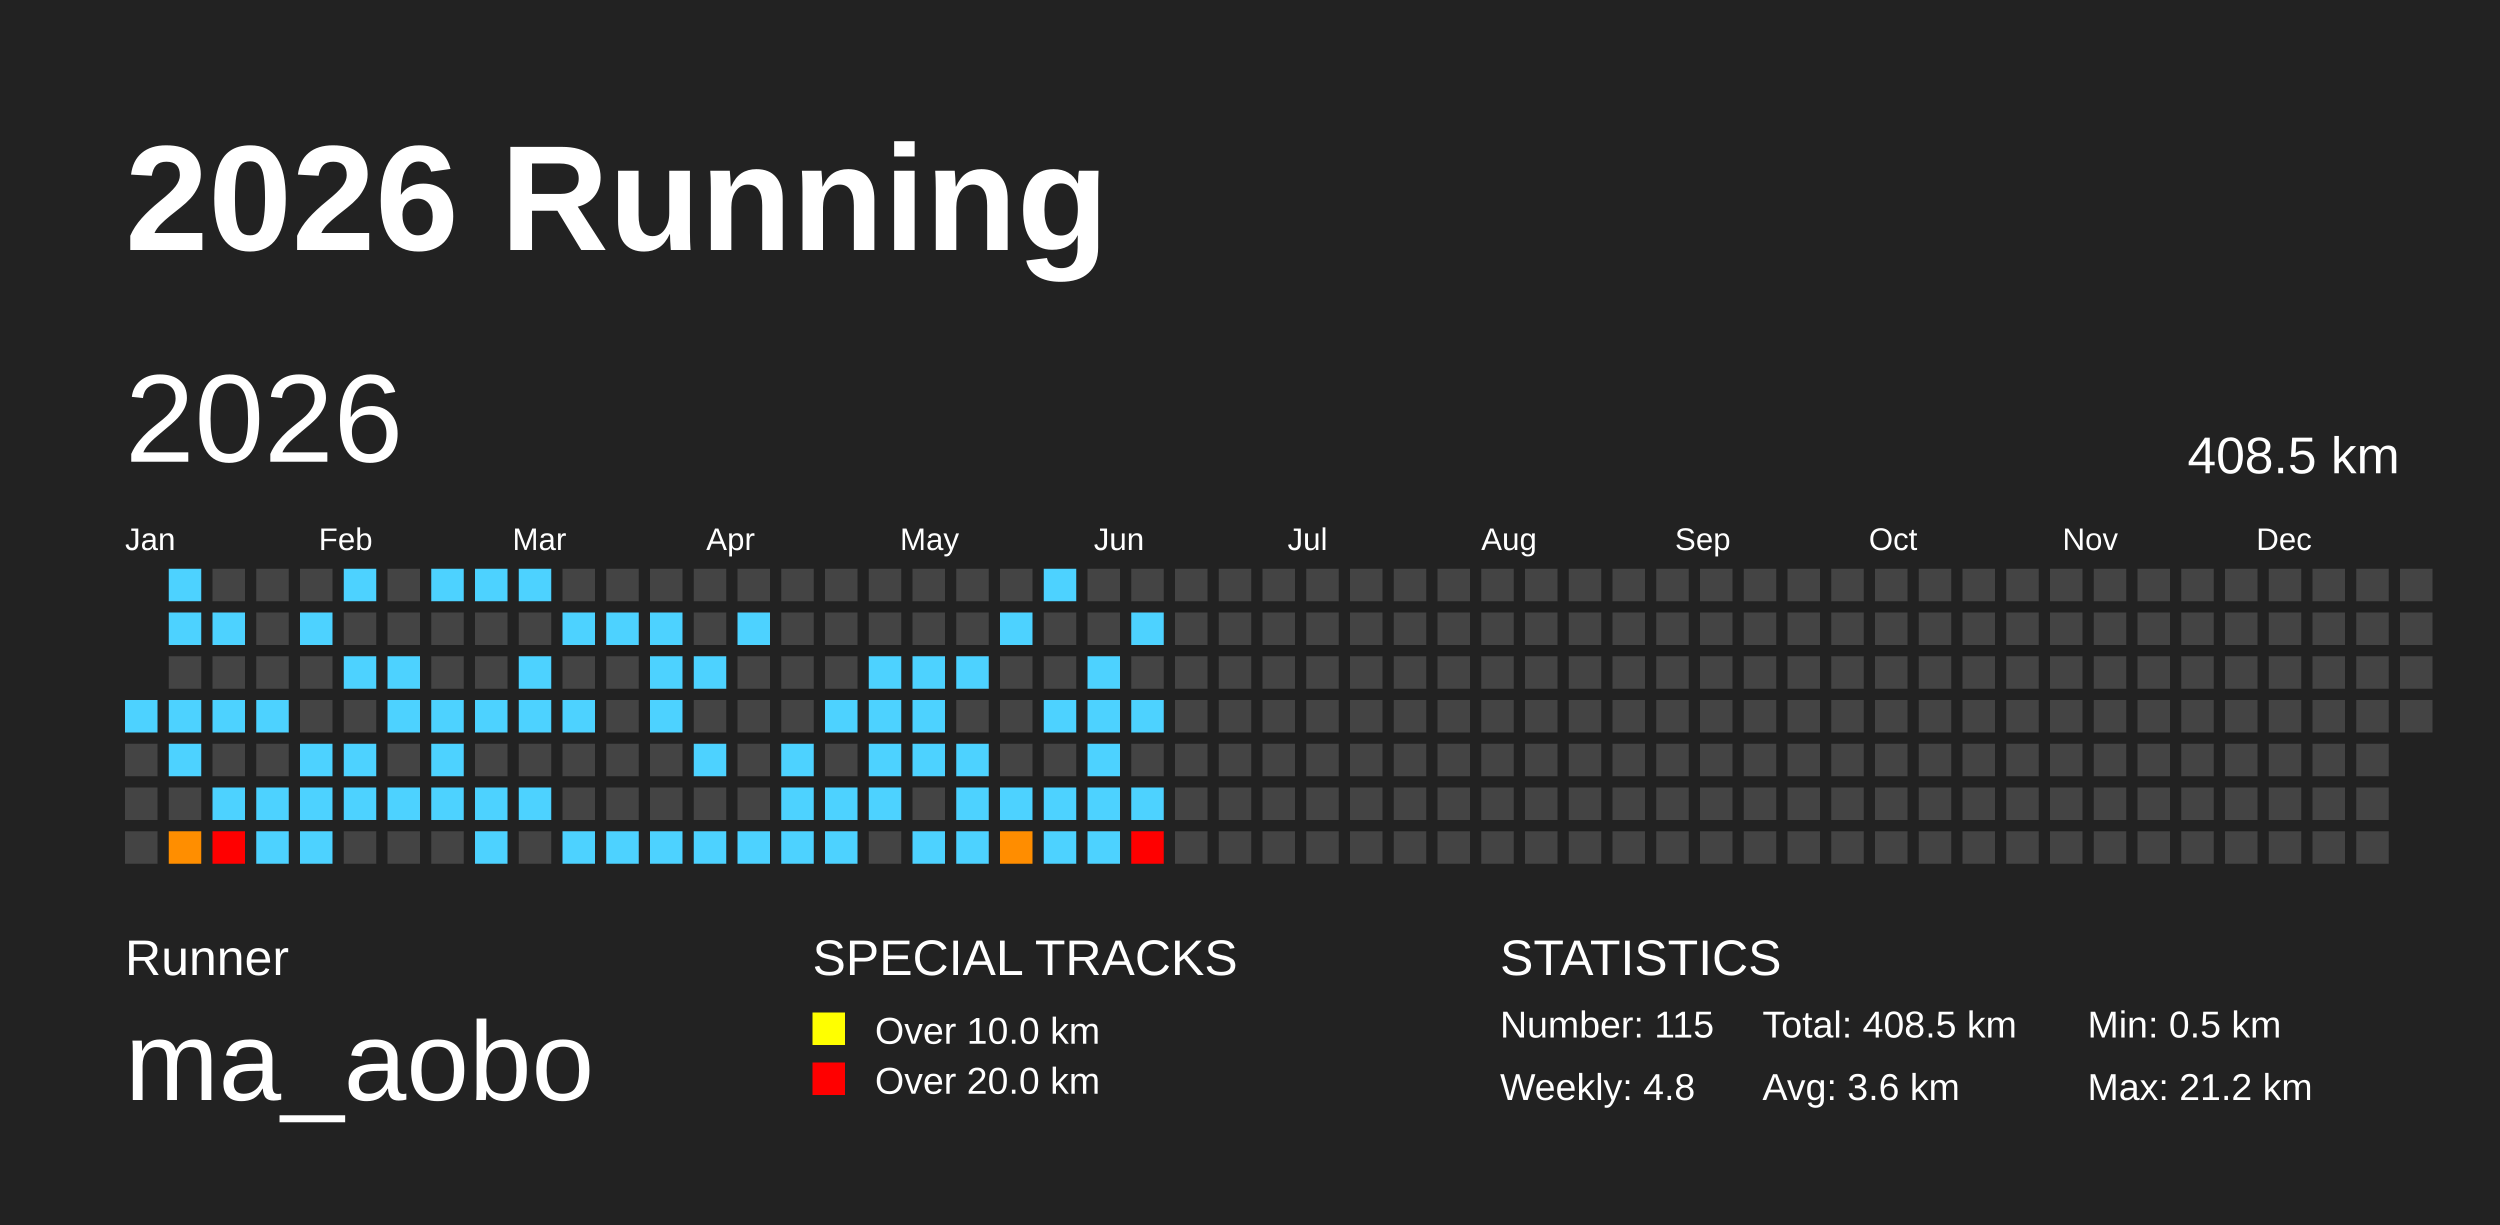
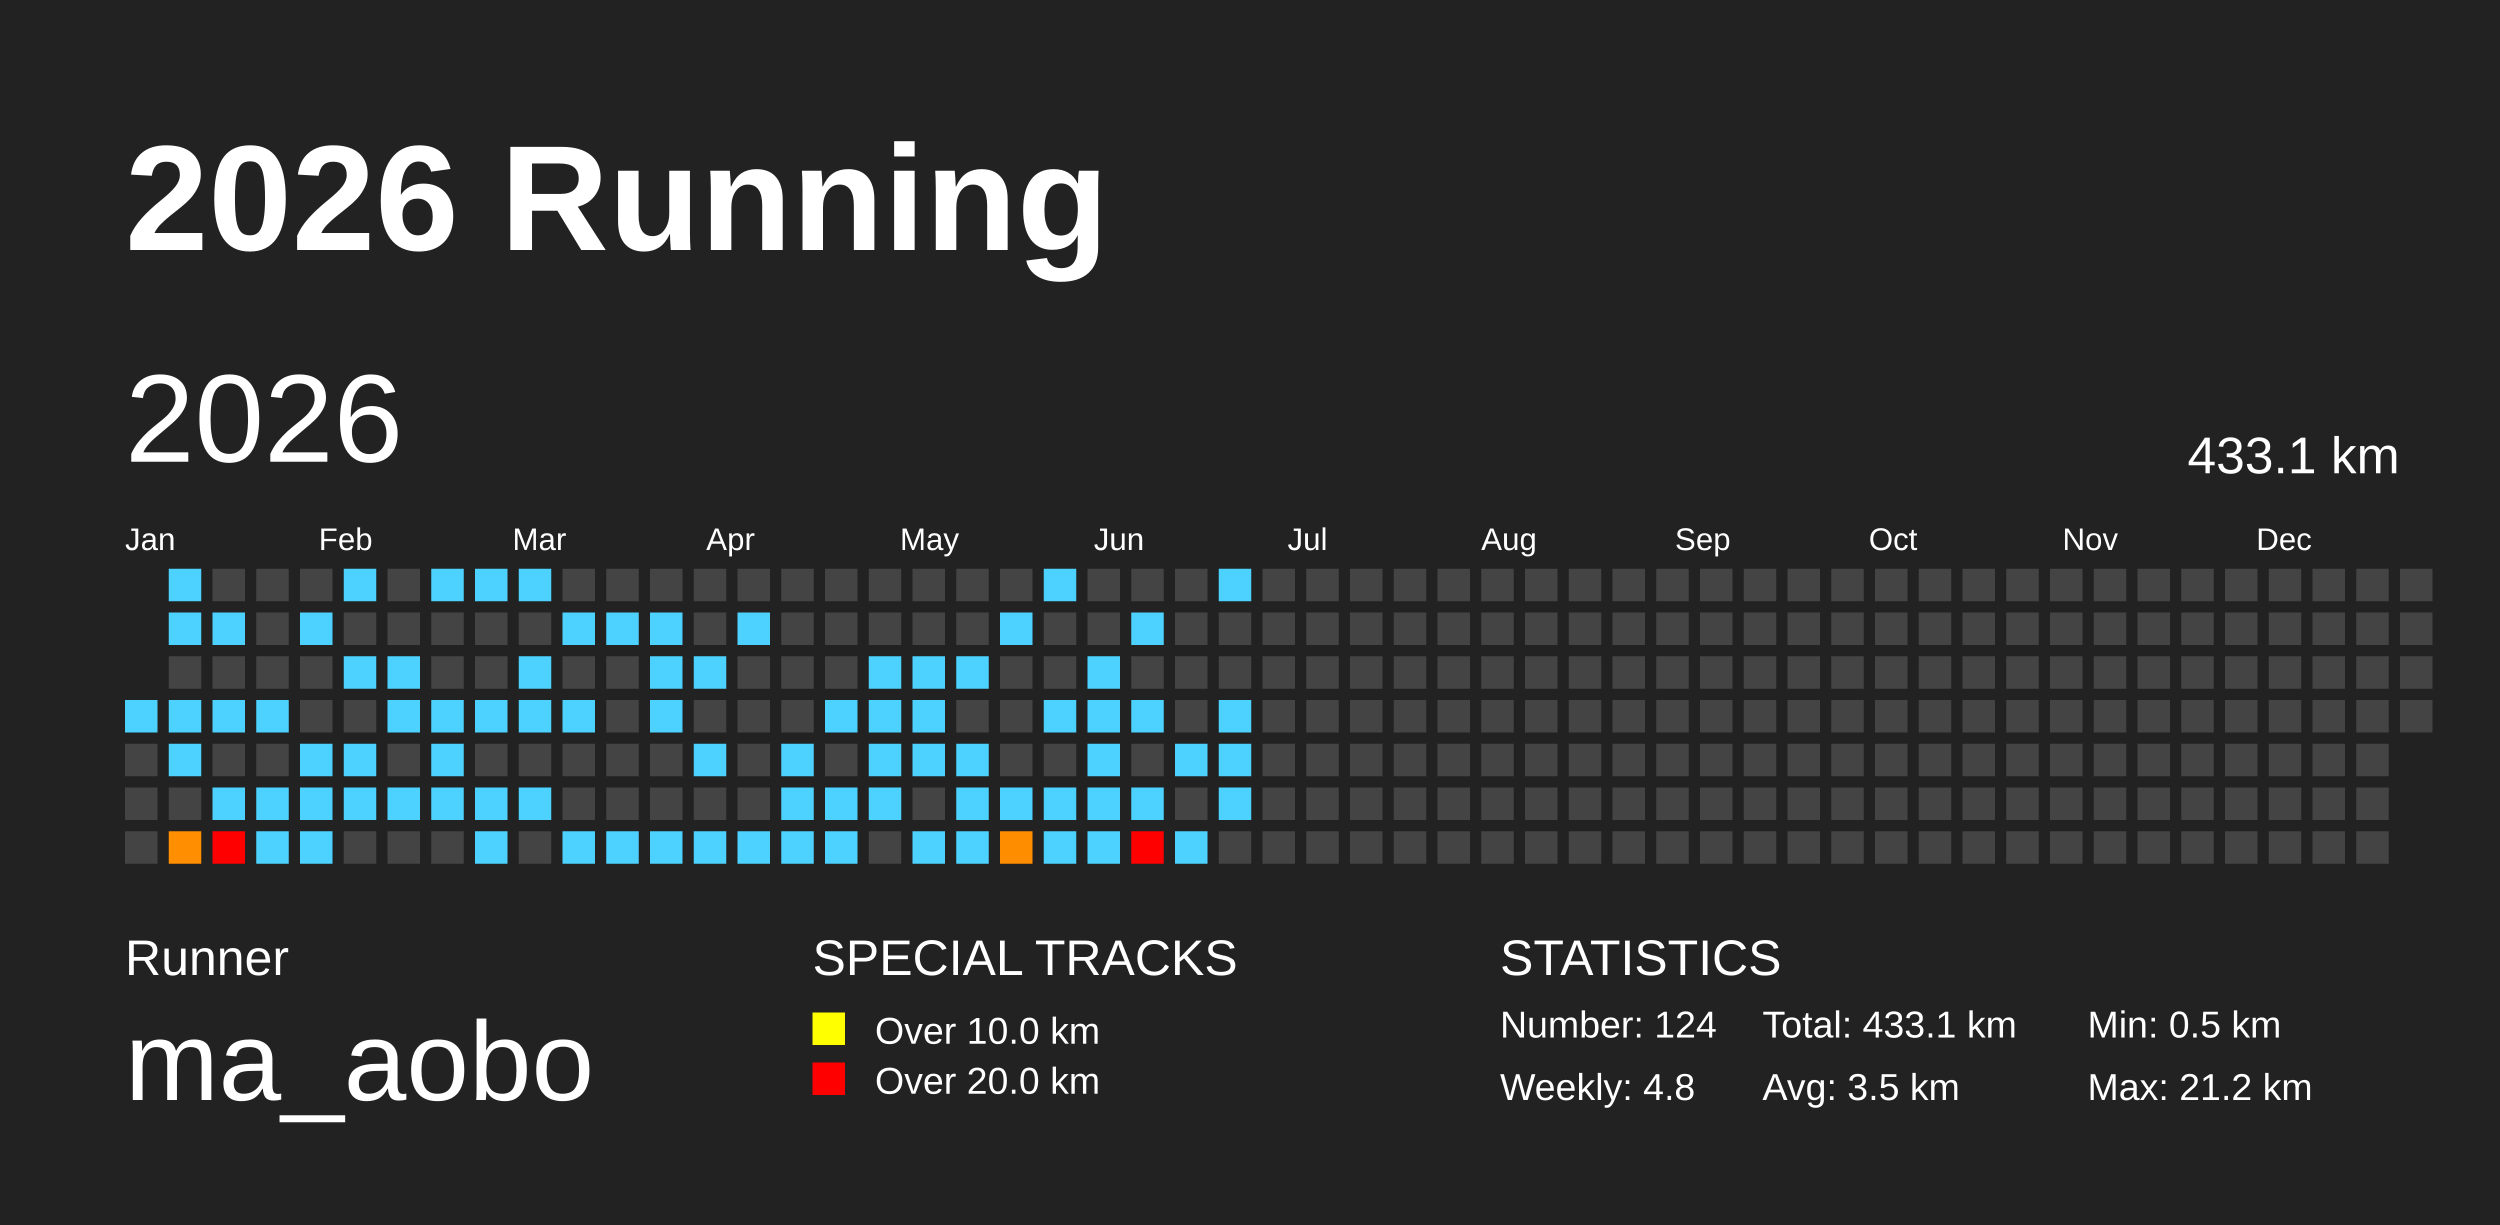
<svg xmlns="http://www.w3.org/2000/svg" baseProfile="full" height="98mm" version="1.1" viewBox="0,0,200,98" width="200mm">
  <defs />
  <rect fill="#222222" height="98" width="200" x="0" y="0" />
  <text fill="#FFFFFF" style="font-size:12px; font-family:Arial; font-weight:bold;" x="10" y="20">2026 Running</text>
  <text fill="#FFFFFF" style="font-size:4px; font-family:Arial" x="10" y="78">Runner</text>
  <text fill="#FFFFFF" style="font-size:9px; font-family:Arial" x="10" y="88">ma_aobo</text>
  <text fill="#FFFFFF" style="font-size:4px; font-family:Arial" x="65" y="78">SPECIAL TRACKS</text>
  <rect fill="yellow" height="2.6" width="2.6" x="65" y="81" />
  <text fill="#FFFFFF" style="font-size:3px; font-family:Arial" x="70" y="83.5">Over 10.0 km</text>
  <rect fill="red" height="2.6" width="2.6" x="65" y="85" />
  <text fill="#FFFFFF" style="font-size:3px; font-family:Arial" x="70" y="87.5">Over 20.0 km</text>
  <text fill="#FFFFFF" style="font-size:4px; font-family:Arial" x="120" y="78">STATISTICS</text>
-   <text fill="#FFFFFF" style="font-size:3px; font-family:Arial" x="120" y="83">Number: 115</text>
+   <text fill="#FFFFFF" style="font-size:3px; font-family:Arial" x="120" y="83">Number: 124</text>
  <text fill="#FFFFFF" style="font-size:3px; font-family:Arial" x="120" y="88">Weekly: 4.8</text>
-   <text fill="#FFFFFF" style="font-size:3px; font-family:Arial" x="141" y="83">Total: 408.5 km</text>
-   <text fill="#FFFFFF" style="font-size:3px; font-family:Arial" x="141" y="88">Avg: 3.6 km</text>
+   <text fill="#FFFFFF" style="font-size:3px; font-family:Arial" x="141" y="83">Total: 433.1 km</text>
+   <text fill="#FFFFFF" style="font-size:3px; font-family:Arial" x="141" y="88">Avg: 3.5 km</text>
  <text fill="#FFFFFF" style="font-size:3px; font-family:Arial" x="167" y="83">Min: 0.5 km</text>
  <text fill="#FFFFFF" style="font-size:3px; font-family:Arial" x="167" y="88">Max: 21.2 km</text>
  <text dominant-baseline="hanging" fill="#FFFFFF" style="font-size:10.0px; font-family:Arial;" x="10" y="30">2026</text>
-   <text dominant-baseline="hanging" fill="#FFFFFF" style="font-size:4.125px; font-family:Arial;" x="175" y="35">408.5 km</text>
+   <text dominant-baseline="hanging" fill="#FFFFFF" style="font-size:4.125px; font-family:Arial;" x="175" y="35">433.1 km</text>
  <text fill="#FFFFFF" style="font-size:2.5px; font-family:Arial" x="10.0" y="44">Jan</text>
  <text fill="#FFFFFF" style="font-size:2.5px; font-family:Arial" x="25.5" y="44">Feb</text>
  <text fill="#FFFFFF" style="font-size:2.5px; font-family:Arial" x="41.0" y="44">Mar</text>
  <text fill="#FFFFFF" style="font-size:2.5px; font-family:Arial" x="56.5" y="44">Apr</text>
  <text fill="#FFFFFF" style="font-size:2.5px; font-family:Arial" x="72.0" y="44">May</text>
  <text fill="#FFFFFF" style="font-size:2.5px; font-family:Arial" x="87.5" y="44">Jun</text>
  <text fill="#FFFFFF" style="font-size:2.5px; font-family:Arial" x="103.0" y="44">Jul</text>
  <text fill="#FFFFFF" style="font-size:2.5px; font-family:Arial" x="118.5" y="44">Aug</text>
  <text fill="#FFFFFF" style="font-size:2.5px; font-family:Arial" x="134.0" y="44">Sep</text>
  <text fill="#FFFFFF" style="font-size:2.5px; font-family:Arial" x="149.5" y="44">Oct</text>
  <text fill="#FFFFFF" style="font-size:2.5px; font-family:Arial" x="165.0" y="44">Nov</text>
  <text fill="#FFFFFF" style="font-size:2.5px; font-family:Arial" x="180.5" y="44">Dec</text>
  <rect fill="#4dd2ff" height="2.6" width="2.6" x="10.0" y="56.0" />
  <rect fill="#444444" height="2.6" width="2.6" x="10.0" y="59.5" />
  <rect fill="#444444" height="2.6" width="2.6" x="10.0" y="63.0" />
  <rect fill="#444444" height="2.6" width="2.6" x="10.0" y="66.5" />
  <rect fill="#4dd2ff" height="2.6" width="2.6" x="13.5" y="45.5" />
  <rect fill="#4dd2ff" height="2.6" width="2.6" x="13.5" y="49.0" />
  <rect fill="#444444" height="2.6" width="2.6" x="13.5" y="52.5" />
  <rect fill="#4dd2ff" height="2.6" width="2.6" x="13.5" y="56.0" />
  <rect fill="#4dd2ff" height="2.6" width="2.6" x="13.5" y="59.5" />
  <rect fill="#444444" height="2.6" width="2.6" x="13.5" y="63.0" />
  <rect fill="#ff8e00" height="2.6" width="2.6" x="13.5" y="66.5" />
  <rect fill="#444444" height="2.6" width="2.6" x="17.0" y="45.5" />
  <rect fill="#4dd2ff" height="2.6" width="2.6" x="17.0" y="49.0" />
  <rect fill="#444444" height="2.6" width="2.6" x="17.0" y="52.5" />
  <rect fill="#4dd2ff" height="2.6" width="2.6" x="17.0" y="56.0" />
  <rect fill="#444444" height="2.6" width="2.6" x="17.0" y="59.5" />
  <rect fill="#4dd2ff" height="2.6" width="2.6" x="17.0" y="63.0" />
  <rect fill="red" height="2.6" width="2.6" x="17.0" y="66.5" />
  <rect fill="#444444" height="2.6" width="2.6" x="20.5" y="45.5" />
  <rect fill="#444444" height="2.6" width="2.6" x="20.5" y="49.0" />
  <rect fill="#444444" height="2.6" width="2.6" x="20.5" y="52.5" />
  <rect fill="#4dd2ff" height="2.6" width="2.6" x="20.5" y="56.0" />
  <rect fill="#444444" height="2.6" width="2.6" x="20.5" y="59.5" />
  <rect fill="#4dd2ff" height="2.6" width="2.6" x="20.5" y="63.0" />
  <rect fill="#4dd2ff" height="2.6" width="2.6" x="20.5" y="66.5" />
  <rect fill="#444444" height="2.6" width="2.6" x="24.0" y="45.5" />
  <rect fill="#4dd2ff" height="2.6" width="2.6" x="24.0" y="49.0" />
  <rect fill="#444444" height="2.6" width="2.6" x="24.0" y="52.5" />
  <rect fill="#444444" height="2.6" width="2.6" x="24.0" y="56.0" />
  <rect fill="#4dd2ff" height="2.6" width="2.6" x="24.0" y="59.5" />
  <rect fill="#4dd2ff" height="2.6" width="2.6" x="24.0" y="63.0" />
  <rect fill="#4dd2ff" height="2.6" width="2.6" x="24.0" y="66.5" />
  <rect fill="#4dd2ff" height="2.6" width="2.6" x="27.5" y="45.5" />
  <rect fill="#444444" height="2.6" width="2.6" x="27.5" y="49.0" />
  <rect fill="#4dd2ff" height="2.6" width="2.6" x="27.5" y="52.5" />
  <rect fill="#444444" height="2.6" width="2.6" x="27.5" y="56.0" />
  <rect fill="#4dd2ff" height="2.6" width="2.6" x="27.5" y="59.5" />
  <rect fill="#4dd2ff" height="2.6" width="2.6" x="27.5" y="63.0" />
  <rect fill="#444444" height="2.6" width="2.6" x="27.5" y="66.5" />
  <rect fill="#444444" height="2.6" width="2.6" x="31.0" y="45.5" />
  <rect fill="#444444" height="2.6" width="2.6" x="31.0" y="49.0" />
  <rect fill="#4dd2ff" height="2.6" width="2.6" x="31.0" y="52.5" />
  <rect fill="#4dd2ff" height="2.6" width="2.6" x="31.0" y="56.0" />
  <rect fill="#444444" height="2.6" width="2.6" x="31.0" y="59.5" />
  <rect fill="#4dd2ff" height="2.6" width="2.6" x="31.0" y="63.0" />
  <rect fill="#444444" height="2.6" width="2.6" x="31.0" y="66.5" />
  <rect fill="#4dd2ff" height="2.6" width="2.6" x="34.5" y="45.5" />
  <rect fill="#444444" height="2.6" width="2.6" x="34.5" y="49.0" />
  <rect fill="#444444" height="2.6" width="2.6" x="34.5" y="52.5" />
  <rect fill="#4dd2ff" height="2.6" width="2.6" x="34.5" y="56.0" />
  <rect fill="#4dd2ff" height="2.6" width="2.6" x="34.5" y="59.5" />
  <rect fill="#4dd2ff" height="2.6" width="2.6" x="34.5" y="63.0" />
  <rect fill="#444444" height="2.6" width="2.6" x="34.5" y="66.5" />
  <rect fill="#4dd2ff" height="2.6" width="2.6" x="38.0" y="45.5" />
  <rect fill="#444444" height="2.6" width="2.6" x="38.0" y="49.0" />
  <rect fill="#444444" height="2.6" width="2.6" x="38.0" y="52.5" />
  <rect fill="#4dd2ff" height="2.6" width="2.6" x="38.0" y="56.0" />
  <rect fill="#444444" height="2.6" width="2.6" x="38.0" y="59.5" />
  <rect fill="#4dd2ff" height="2.6" width="2.6" x="38.0" y="63.0" />
  <rect fill="#4dd2ff" height="2.6" width="2.6" x="38.0" y="66.5" />
  <rect fill="#4dd2ff" height="2.6" width="2.6" x="41.5" y="45.5" />
  <rect fill="#444444" height="2.6" width="2.6" x="41.5" y="49.0" />
  <rect fill="#4dd2ff" height="2.6" width="2.6" x="41.5" y="52.5" />
  <rect fill="#4dd2ff" height="2.6" width="2.6" x="41.5" y="56.0" />
  <rect fill="#444444" height="2.6" width="2.6" x="41.5" y="59.5" />
  <rect fill="#4dd2ff" height="2.6" width="2.6" x="41.5" y="63.0" />
  <rect fill="#444444" height="2.6" width="2.6" x="41.5" y="66.5" />
  <rect fill="#444444" height="2.6" width="2.6" x="45.0" y="45.5" />
  <rect fill="#4dd2ff" height="2.6" width="2.6" x="45.0" y="49.0" />
  <rect fill="#444444" height="2.6" width="2.6" x="45.0" y="52.5" />
  <rect fill="#4dd2ff" height="2.6" width="2.6" x="45.0" y="56.0" />
  <rect fill="#444444" height="2.6" width="2.6" x="45.0" y="59.5" />
  <rect fill="#444444" height="2.6" width="2.6" x="45.0" y="63.0" />
  <rect fill="#4dd2ff" height="2.6" width="2.6" x="45.0" y="66.5" />
  <rect fill="#444444" height="2.6" width="2.6" x="48.5" y="45.5" />
  <rect fill="#4dd2ff" height="2.6" width="2.6" x="48.5" y="49.0" />
  <rect fill="#444444" height="2.6" width="2.6" x="48.5" y="52.5" />
  <rect fill="#444444" height="2.6" width="2.6" x="48.5" y="56.0" />
  <rect fill="#444444" height="2.6" width="2.6" x="48.5" y="59.5" />
  <rect fill="#444444" height="2.6" width="2.6" x="48.5" y="63.0" />
  <rect fill="#4dd2ff" height="2.6" width="2.6" x="48.5" y="66.5" />
  <rect fill="#444444" height="2.6" width="2.6" x="52.0" y="45.5" />
  <rect fill="#4dd2ff" height="2.6" width="2.6" x="52.0" y="49.0" />
  <rect fill="#4dd2ff" height="2.6" width="2.6" x="52.0" y="52.5" />
  <rect fill="#4dd2ff" height="2.6" width="2.6" x="52.0" y="56.0" />
  <rect fill="#444444" height="2.6" width="2.6" x="52.0" y="59.5" />
  <rect fill="#444444" height="2.6" width="2.6" x="52.0" y="63.0" />
  <rect fill="#4dd2ff" height="2.6" width="2.6" x="52.0" y="66.5" />
  <rect fill="#444444" height="2.6" width="2.6" x="55.5" y="45.5" />
  <rect fill="#444444" height="2.6" width="2.6" x="55.5" y="49.0" />
  <rect fill="#4dd2ff" height="2.6" width="2.6" x="55.5" y="52.5" />
  <rect fill="#444444" height="2.6" width="2.6" x="55.5" y="56.0" />
  <rect fill="#4dd2ff" height="2.6" width="2.6" x="55.5" y="59.5" />
  <rect fill="#444444" height="2.6" width="2.6" x="55.5" y="63.0" />
  <rect fill="#4dd2ff" height="2.6" width="2.6" x="55.5" y="66.5" />
  <rect fill="#444444" height="2.6" width="2.6" x="59.0" y="45.5" />
  <rect fill="#4dd2ff" height="2.6" width="2.6" x="59.0" y="49.0" />
  <rect fill="#444444" height="2.6" width="2.6" x="59.0" y="52.5" />
  <rect fill="#444444" height="2.6" width="2.6" x="59.0" y="56.0" />
  <rect fill="#444444" height="2.6" width="2.6" x="59.0" y="59.5" />
  <rect fill="#444444" height="2.6" width="2.6" x="59.0" y="63.0" />
  <rect fill="#4dd2ff" height="2.6" width="2.6" x="59.0" y="66.5" />
  <rect fill="#444444" height="2.6" width="2.6" x="62.5" y="45.5" />
  <rect fill="#444444" height="2.6" width="2.6" x="62.5" y="49.0" />
  <rect fill="#444444" height="2.6" width="2.6" x="62.5" y="52.5" />
  <rect fill="#444444" height="2.6" width="2.6" x="62.5" y="56.0" />
  <rect fill="#4dd2ff" height="2.6" width="2.6" x="62.5" y="59.5" />
  <rect fill="#4dd2ff" height="2.6" width="2.6" x="62.5" y="63.0" />
  <rect fill="#4dd2ff" height="2.6" width="2.6" x="62.5" y="66.5" />
  <rect fill="#444444" height="2.6" width="2.6" x="66.0" y="45.5" />
  <rect fill="#444444" height="2.6" width="2.6" x="66.0" y="49.0" />
  <rect fill="#444444" height="2.6" width="2.6" x="66.0" y="52.5" />
  <rect fill="#4dd2ff" height="2.6" width="2.6" x="66.0" y="56.0" />
  <rect fill="#444444" height="2.6" width="2.6" x="66.0" y="59.5" />
  <rect fill="#4dd2ff" height="2.6" width="2.6" x="66.0" y="63.0" />
  <rect fill="#4dd2ff" height="2.6" width="2.6" x="66.0" y="66.5" />
  <rect fill="#444444" height="2.6" width="2.6" x="69.5" y="45.5" />
  <rect fill="#444444" height="2.6" width="2.6" x="69.5" y="49.0" />
  <rect fill="#4dd2ff" height="2.6" width="2.6" x="69.5" y="52.5" />
  <rect fill="#4dd2ff" height="2.6" width="2.6" x="69.5" y="56.0" />
  <rect fill="#4dd2ff" height="2.6" width="2.6" x="69.5" y="59.5" />
  <rect fill="#4dd2ff" height="2.6" width="2.6" x="69.5" y="63.0" />
  <rect fill="#444444" height="2.6" width="2.6" x="69.5" y="66.5" />
  <rect fill="#444444" height="2.6" width="2.6" x="73.0" y="45.5" />
  <rect fill="#444444" height="2.6" width="2.6" x="73.0" y="49.0" />
  <rect fill="#4dd2ff" height="2.6" width="2.6" x="73.0" y="52.5" />
  <rect fill="#4dd2ff" height="2.6" width="2.6" x="73.0" y="56.0" />
  <rect fill="#4dd2ff" height="2.6" width="2.6" x="73.0" y="59.5" />
  <rect fill="#444444" height="2.6" width="2.6" x="73.0" y="63.0" />
  <rect fill="#4dd2ff" height="2.6" width="2.6" x="73.0" y="66.5" />
  <rect fill="#444444" height="2.6" width="2.6" x="76.5" y="45.5" />
  <rect fill="#444444" height="2.6" width="2.6" x="76.5" y="49.0" />
  <rect fill="#4dd2ff" height="2.6" width="2.6" x="76.5" y="52.5" />
  <rect fill="#444444" height="2.6" width="2.6" x="76.5" y="56.0" />
  <rect fill="#4dd2ff" height="2.6" width="2.6" x="76.5" y="59.5" />
  <rect fill="#4dd2ff" height="2.6" width="2.6" x="76.5" y="63.0" />
  <rect fill="#4dd2ff" height="2.6" width="2.6" x="76.5" y="66.5" />
  <rect fill="#444444" height="2.6" width="2.6" x="80.0" y="45.5" />
  <rect fill="#4dd2ff" height="2.6" width="2.6" x="80.0" y="49.0" />
  <rect fill="#444444" height="2.6" width="2.6" x="80.0" y="52.5" />
  <rect fill="#444444" height="2.6" width="2.6" x="80.0" y="56.0" />
  <rect fill="#444444" height="2.6" width="2.6" x="80.0" y="59.5" />
  <rect fill="#4dd2ff" height="2.6" width="2.6" x="80.0" y="63.0" />
  <rect fill="#ff8d00" height="2.6" width="2.6" x="80.0" y="66.5" />
  <rect fill="#4dd2ff" height="2.6" width="2.6" x="83.5" y="45.5" />
  <rect fill="#444444" height="2.6" width="2.6" x="83.5" y="49.0" />
  <rect fill="#444444" height="2.6" width="2.6" x="83.5" y="52.5" />
  <rect fill="#4dd2ff" height="2.6" width="2.6" x="83.5" y="56.0" />
  <rect fill="#444444" height="2.6" width="2.6" x="83.5" y="59.5" />
  <rect fill="#4dd2ff" height="2.6" width="2.6" x="83.5" y="63.0" />
  <rect fill="#4dd2ff" height="2.6" width="2.6" x="83.5" y="66.5" />
  <rect fill="#444444" height="2.6" width="2.6" x="87.0" y="45.5" />
  <rect fill="#444444" height="2.6" width="2.6" x="87.0" y="49.0" />
  <rect fill="#4dd2ff" height="2.6" width="2.6" x="87.0" y="52.5" />
  <rect fill="#4dd2ff" height="2.6" width="2.6" x="87.0" y="56.0" />
  <rect fill="#4dd2ff" height="2.6" width="2.6" x="87.0" y="59.5" />
  <rect fill="#4dd2ff" height="2.6" width="2.6" x="87.0" y="63.0" />
  <rect fill="#4dd2ff" height="2.6" width="2.6" x="87.0" y="66.5" />
  <rect fill="#444444" height="2.6" width="2.6" x="90.5" y="45.5" />
  <rect fill="#4dd2ff" height="2.6" width="2.6" x="90.5" y="49.0" />
  <rect fill="#444444" height="2.6" width="2.6" x="90.5" y="52.5" />
  <rect fill="#4dd2ff" height="2.6" width="2.6" x="90.5" y="56.0" />
  <rect fill="#444444" height="2.6" width="2.6" x="90.5" y="59.5" />
  <rect fill="#4dd2ff" height="2.6" width="2.6" x="90.5" y="63.0" />
  <rect fill="red" height="2.6" width="2.6" x="90.5" y="66.5" />
  <rect fill="#444444" height="2.6" width="2.6" x="94.0" y="45.5" />
  <rect fill="#444444" height="2.6" width="2.6" x="94.0" y="49.0" />
  <rect fill="#444444" height="2.6" width="2.6" x="94.0" y="52.5" />
  <rect fill="#444444" height="2.6" width="2.6" x="94.0" y="56.0" />
-   <rect fill="#444444" height="2.6" width="2.6" x="94.0" y="59.5" />
+   <rect fill="#4dd2ff" height="2.6" width="2.6" x="94.0" y="59.5" />
  <rect fill="#444444" height="2.6" width="2.6" x="94.0" y="63.0" />
-   <rect fill="#444444" height="2.6" width="2.6" x="94.0" y="66.5" />
-   <rect fill="#444444" height="2.6" width="2.6" x="97.5" y="45.5" />
+   <rect fill="#4dd2ff" height="2.6" width="2.6" x="94.0" y="66.5" />
+   <rect fill="#4dd2ff" height="2.6" width="2.6" x="97.5" y="45.5" />
  <rect fill="#444444" height="2.6" width="2.6" x="97.5" y="49.0" />
  <rect fill="#444444" height="2.6" width="2.6" x="97.5" y="52.5" />
-   <rect fill="#444444" height="2.6" width="2.6" x="97.5" y="56.0" />
-   <rect fill="#444444" height="2.6" width="2.6" x="97.5" y="59.5" />
-   <rect fill="#444444" height="2.6" width="2.6" x="97.5" y="63.0" />
+   <rect fill="#4dd2ff" height="2.6" width="2.6" x="97.5" y="56.0" />
+   <rect fill="#4dd2ff" height="2.6" width="2.6" x="97.5" y="59.5" />
+   <rect fill="#4dd2ff" height="2.6" width="2.6" x="97.5" y="63.0" />
  <rect fill="#444444" height="2.6" width="2.6" x="97.5" y="66.5" />
  <rect fill="#444444" height="2.6" width="2.6" x="101.0" y="45.5" />
  <rect fill="#444444" height="2.6" width="2.6" x="101.0" y="49.0" />
  <rect fill="#444444" height="2.6" width="2.6" x="101.0" y="52.5" />
  <rect fill="#444444" height="2.6" width="2.6" x="101.0" y="56.0" />
  <rect fill="#444444" height="2.6" width="2.6" x="101.0" y="59.5" />
  <rect fill="#444444" height="2.6" width="2.6" x="101.0" y="63.0" />
  <rect fill="#444444" height="2.6" width="2.6" x="101.0" y="66.5" />
  <rect fill="#444444" height="2.6" width="2.6" x="104.5" y="45.5" />
  <rect fill="#444444" height="2.6" width="2.6" x="104.5" y="49.0" />
  <rect fill="#444444" height="2.6" width="2.6" x="104.5" y="52.5" />
  <rect fill="#444444" height="2.6" width="2.6" x="104.5" y="56.0" />
  <rect fill="#444444" height="2.6" width="2.6" x="104.5" y="59.5" />
  <rect fill="#444444" height="2.6" width="2.6" x="104.5" y="63.0" />
  <rect fill="#444444" height="2.6" width="2.6" x="104.5" y="66.5" />
  <rect fill="#444444" height="2.6" width="2.6" x="108.0" y="45.5" />
  <rect fill="#444444" height="2.6" width="2.6" x="108.0" y="49.0" />
  <rect fill="#444444" height="2.6" width="2.6" x="108.0" y="52.5" />
  <rect fill="#444444" height="2.6" width="2.6" x="108.0" y="56.0" />
  <rect fill="#444444" height="2.6" width="2.6" x="108.0" y="59.5" />
  <rect fill="#444444" height="2.6" width="2.6" x="108.0" y="63.0" />
  <rect fill="#444444" height="2.6" width="2.6" x="108.0" y="66.5" />
  <rect fill="#444444" height="2.6" width="2.6" x="111.5" y="45.5" />
  <rect fill="#444444" height="2.6" width="2.6" x="111.5" y="49.0" />
  <rect fill="#444444" height="2.6" width="2.6" x="111.5" y="52.5" />
  <rect fill="#444444" height="2.6" width="2.6" x="111.5" y="56.0" />
  <rect fill="#444444" height="2.6" width="2.6" x="111.5" y="59.5" />
  <rect fill="#444444" height="2.6" width="2.6" x="111.5" y="63.0" />
  <rect fill="#444444" height="2.6" width="2.6" x="111.5" y="66.5" />
  <rect fill="#444444" height="2.6" width="2.6" x="115.0" y="45.5" />
  <rect fill="#444444" height="2.6" width="2.6" x="115.0" y="49.0" />
  <rect fill="#444444" height="2.6" width="2.6" x="115.0" y="52.5" />
  <rect fill="#444444" height="2.6" width="2.6" x="115.0" y="56.0" />
  <rect fill="#444444" height="2.6" width="2.6" x="115.0" y="59.5" />
  <rect fill="#444444" height="2.6" width="2.6" x="115.0" y="63.0" />
  <rect fill="#444444" height="2.6" width="2.6" x="115.0" y="66.5" />
  <rect fill="#444444" height="2.6" width="2.6" x="118.5" y="45.5" />
  <rect fill="#444444" height="2.6" width="2.6" x="118.5" y="49.0" />
  <rect fill="#444444" height="2.6" width="2.6" x="118.5" y="52.5" />
  <rect fill="#444444" height="2.6" width="2.6" x="118.5" y="56.0" />
  <rect fill="#444444" height="2.6" width="2.6" x="118.5" y="59.5" />
  <rect fill="#444444" height="2.6" width="2.6" x="118.5" y="63.0" />
  <rect fill="#444444" height="2.6" width="2.6" x="118.5" y="66.5" />
  <rect fill="#444444" height="2.6" width="2.6" x="122.0" y="45.5" />
  <rect fill="#444444" height="2.6" width="2.6" x="122.0" y="49.0" />
  <rect fill="#444444" height="2.6" width="2.6" x="122.0" y="52.5" />
  <rect fill="#444444" height="2.6" width="2.6" x="122.0" y="56.0" />
  <rect fill="#444444" height="2.6" width="2.6" x="122.0" y="59.5" />
  <rect fill="#444444" height="2.6" width="2.6" x="122.0" y="63.0" />
  <rect fill="#444444" height="2.6" width="2.6" x="122.0" y="66.5" />
  <rect fill="#444444" height="2.6" width="2.6" x="125.5" y="45.5" />
  <rect fill="#444444" height="2.6" width="2.6" x="125.5" y="49.0" />
  <rect fill="#444444" height="2.6" width="2.6" x="125.5" y="52.5" />
  <rect fill="#444444" height="2.6" width="2.6" x="125.5" y="56.0" />
  <rect fill="#444444" height="2.6" width="2.6" x="125.5" y="59.5" />
  <rect fill="#444444" height="2.6" width="2.6" x="125.5" y="63.0" />
  <rect fill="#444444" height="2.6" width="2.6" x="125.5" y="66.5" />
  <rect fill="#444444" height="2.6" width="2.6" x="129.0" y="45.5" />
  <rect fill="#444444" height="2.6" width="2.6" x="129.0" y="49.0" />
  <rect fill="#444444" height="2.6" width="2.6" x="129.0" y="52.5" />
  <rect fill="#444444" height="2.6" width="2.6" x="129.0" y="56.0" />
  <rect fill="#444444" height="2.6" width="2.6" x="129.0" y="59.5" />
  <rect fill="#444444" height="2.6" width="2.6" x="129.0" y="63.0" />
  <rect fill="#444444" height="2.6" width="2.6" x="129.0" y="66.5" />
  <rect fill="#444444" height="2.6" width="2.6" x="132.5" y="45.5" />
  <rect fill="#444444" height="2.6" width="2.6" x="132.5" y="49.0" />
  <rect fill="#444444" height="2.6" width="2.6" x="132.5" y="52.5" />
  <rect fill="#444444" height="2.6" width="2.6" x="132.5" y="56.0" />
  <rect fill="#444444" height="2.6" width="2.6" x="132.5" y="59.5" />
  <rect fill="#444444" height="2.6" width="2.6" x="132.5" y="63.0" />
  <rect fill="#444444" height="2.6" width="2.6" x="132.5" y="66.5" />
  <rect fill="#444444" height="2.6" width="2.6" x="136.0" y="45.5" />
  <rect fill="#444444" height="2.6" width="2.6" x="136.0" y="49.0" />
  <rect fill="#444444" height="2.6" width="2.6" x="136.0" y="52.5" />
  <rect fill="#444444" height="2.6" width="2.6" x="136.0" y="56.0" />
  <rect fill="#444444" height="2.6" width="2.6" x="136.0" y="59.5" />
  <rect fill="#444444" height="2.6" width="2.6" x="136.0" y="63.0" />
  <rect fill="#444444" height="2.6" width="2.6" x="136.0" y="66.5" />
  <rect fill="#444444" height="2.6" width="2.6" x="139.5" y="45.5" />
  <rect fill="#444444" height="2.6" width="2.6" x="139.5" y="49.0" />
  <rect fill="#444444" height="2.6" width="2.6" x="139.5" y="52.5" />
  <rect fill="#444444" height="2.6" width="2.6" x="139.5" y="56.0" />
  <rect fill="#444444" height="2.6" width="2.6" x="139.5" y="59.5" />
  <rect fill="#444444" height="2.6" width="2.6" x="139.5" y="63.0" />
  <rect fill="#444444" height="2.6" width="2.6" x="139.5" y="66.5" />
  <rect fill="#444444" height="2.6" width="2.6" x="143.0" y="45.5" />
  <rect fill="#444444" height="2.6" width="2.6" x="143.0" y="49.0" />
  <rect fill="#444444" height="2.6" width="2.6" x="143.0" y="52.5" />
  <rect fill="#444444" height="2.6" width="2.6" x="143.0" y="56.0" />
  <rect fill="#444444" height="2.6" width="2.6" x="143.0" y="59.5" />
  <rect fill="#444444" height="2.6" width="2.6" x="143.0" y="63.0" />
  <rect fill="#444444" height="2.6" width="2.6" x="143.0" y="66.5" />
  <rect fill="#444444" height="2.6" width="2.6" x="146.5" y="45.5" />
  <rect fill="#444444" height="2.6" width="2.6" x="146.5" y="49.0" />
  <rect fill="#444444" height="2.6" width="2.6" x="146.5" y="52.5" />
  <rect fill="#444444" height="2.6" width="2.6" x="146.5" y="56.0" />
  <rect fill="#444444" height="2.6" width="2.6" x="146.5" y="59.5" />
  <rect fill="#444444" height="2.6" width="2.6" x="146.5" y="63.0" />
  <rect fill="#444444" height="2.6" width="2.6" x="146.5" y="66.5" />
  <rect fill="#444444" height="2.6" width="2.6" x="150.0" y="45.5" />
  <rect fill="#444444" height="2.6" width="2.6" x="150.0" y="49.0" />
  <rect fill="#444444" height="2.6" width="2.6" x="150.0" y="52.5" />
  <rect fill="#444444" height="2.6" width="2.6" x="150.0" y="56.0" />
  <rect fill="#444444" height="2.6" width="2.6" x="150.0" y="59.5" />
  <rect fill="#444444" height="2.6" width="2.6" x="150.0" y="63.0" />
  <rect fill="#444444" height="2.6" width="2.6" x="150.0" y="66.5" />
  <rect fill="#444444" height="2.6" width="2.6" x="153.5" y="45.5" />
  <rect fill="#444444" height="2.6" width="2.6" x="153.5" y="49.0" />
  <rect fill="#444444" height="2.6" width="2.6" x="153.5" y="52.5" />
  <rect fill="#444444" height="2.6" width="2.6" x="153.5" y="56.0" />
  <rect fill="#444444" height="2.6" width="2.6" x="153.5" y="59.5" />
  <rect fill="#444444" height="2.6" width="2.6" x="153.5" y="63.0" />
  <rect fill="#444444" height="2.6" width="2.6" x="153.5" y="66.5" />
  <rect fill="#444444" height="2.6" width="2.6" x="157.0" y="45.5" />
  <rect fill="#444444" height="2.6" width="2.6" x="157.0" y="49.0" />
  <rect fill="#444444" height="2.6" width="2.6" x="157.0" y="52.5" />
  <rect fill="#444444" height="2.6" width="2.6" x="157.0" y="56.0" />
  <rect fill="#444444" height="2.6" width="2.6" x="157.0" y="59.5" />
  <rect fill="#444444" height="2.6" width="2.6" x="157.0" y="63.0" />
  <rect fill="#444444" height="2.6" width="2.6" x="157.0" y="66.5" />
  <rect fill="#444444" height="2.6" width="2.6" x="160.5" y="45.5" />
  <rect fill="#444444" height="2.6" width="2.6" x="160.5" y="49.0" />
  <rect fill="#444444" height="2.6" width="2.6" x="160.5" y="52.5" />
  <rect fill="#444444" height="2.6" width="2.6" x="160.5" y="56.0" />
  <rect fill="#444444" height="2.6" width="2.6" x="160.5" y="59.5" />
  <rect fill="#444444" height="2.6" width="2.6" x="160.5" y="63.0" />
  <rect fill="#444444" height="2.6" width="2.6" x="160.5" y="66.5" />
  <rect fill="#444444" height="2.6" width="2.6" x="164.0" y="45.5" />
  <rect fill="#444444" height="2.6" width="2.6" x="164.0" y="49.0" />
  <rect fill="#444444" height="2.6" width="2.6" x="164.0" y="52.5" />
  <rect fill="#444444" height="2.6" width="2.6" x="164.0" y="56.0" />
  <rect fill="#444444" height="2.6" width="2.6" x="164.0" y="59.5" />
  <rect fill="#444444" height="2.6" width="2.6" x="164.0" y="63.0" />
  <rect fill="#444444" height="2.6" width="2.6" x="164.0" y="66.5" />
  <rect fill="#444444" height="2.6" width="2.6" x="167.5" y="45.5" />
  <rect fill="#444444" height="2.6" width="2.6" x="167.5" y="49.0" />
  <rect fill="#444444" height="2.6" width="2.6" x="167.5" y="52.5" />
  <rect fill="#444444" height="2.6" width="2.6" x="167.5" y="56.0" />
  <rect fill="#444444" height="2.6" width="2.6" x="167.5" y="59.5" />
  <rect fill="#444444" height="2.6" width="2.6" x="167.5" y="63.0" />
  <rect fill="#444444" height="2.6" width="2.6" x="167.5" y="66.5" />
  <rect fill="#444444" height="2.6" width="2.6" x="171.0" y="45.5" />
  <rect fill="#444444" height="2.6" width="2.6" x="171.0" y="49.0" />
  <rect fill="#444444" height="2.6" width="2.6" x="171.0" y="52.5" />
  <rect fill="#444444" height="2.6" width="2.6" x="171.0" y="56.0" />
  <rect fill="#444444" height="2.6" width="2.6" x="171.0" y="59.5" />
  <rect fill="#444444" height="2.6" width="2.6" x="171.0" y="63.0" />
  <rect fill="#444444" height="2.6" width="2.6" x="171.0" y="66.5" />
  <rect fill="#444444" height="2.6" width="2.6" x="174.5" y="45.5" />
  <rect fill="#444444" height="2.6" width="2.6" x="174.5" y="49.0" />
  <rect fill="#444444" height="2.6" width="2.6" x="174.5" y="52.5" />
  <rect fill="#444444" height="2.6" width="2.6" x="174.5" y="56.0" />
  <rect fill="#444444" height="2.6" width="2.6" x="174.5" y="59.5" />
  <rect fill="#444444" height="2.6" width="2.6" x="174.5" y="63.0" />
  <rect fill="#444444" height="2.6" width="2.6" x="174.5" y="66.5" />
  <rect fill="#444444" height="2.6" width="2.6" x="178.0" y="45.5" />
  <rect fill="#444444" height="2.6" width="2.6" x="178.0" y="49.0" />
  <rect fill="#444444" height="2.6" width="2.6" x="178.0" y="52.5" />
  <rect fill="#444444" height="2.6" width="2.6" x="178.0" y="56.0" />
  <rect fill="#444444" height="2.6" width="2.6" x="178.0" y="59.5" />
  <rect fill="#444444" height="2.6" width="2.6" x="178.0" y="63.0" />
  <rect fill="#444444" height="2.6" width="2.6" x="178.0" y="66.5" />
  <rect fill="#444444" height="2.6" width="2.6" x="181.5" y="45.5" />
  <rect fill="#444444" height="2.6" width="2.6" x="181.5" y="49.0" />
  <rect fill="#444444" height="2.6" width="2.6" x="181.5" y="52.5" />
  <rect fill="#444444" height="2.6" width="2.6" x="181.5" y="56.0" />
  <rect fill="#444444" height="2.6" width="2.6" x="181.5" y="59.5" />
  <rect fill="#444444" height="2.6" width="2.6" x="181.5" y="63.0" />
  <rect fill="#444444" height="2.6" width="2.6" x="181.5" y="66.5" />
  <rect fill="#444444" height="2.6" width="2.6" x="185.0" y="45.5" />
  <rect fill="#444444" height="2.6" width="2.6" x="185.0" y="49.0" />
  <rect fill="#444444" height="2.6" width="2.6" x="185.0" y="52.5" />
  <rect fill="#444444" height="2.6" width="2.6" x="185.0" y="56.0" />
  <rect fill="#444444" height="2.6" width="2.6" x="185.0" y="59.5" />
  <rect fill="#444444" height="2.6" width="2.6" x="185.0" y="63.0" />
  <rect fill="#444444" height="2.6" width="2.6" x="185.0" y="66.5" />
  <rect fill="#444444" height="2.6" width="2.6" x="188.5" y="45.5" />
  <rect fill="#444444" height="2.6" width="2.6" x="188.5" y="49.0" />
  <rect fill="#444444" height="2.6" width="2.6" x="188.5" y="52.5" />
  <rect fill="#444444" height="2.6" width="2.6" x="188.5" y="56.0" />
  <rect fill="#444444" height="2.6" width="2.6" x="188.5" y="59.5" />
  <rect fill="#444444" height="2.6" width="2.6" x="188.5" y="63.0" />
  <rect fill="#444444" height="2.6" width="2.6" x="188.5" y="66.5" />
  <rect fill="#444444" height="2.6" width="2.6" x="192.0" y="45.5" />
  <rect fill="#444444" height="2.6" width="2.6" x="192.0" y="49.0" />
  <rect fill="#444444" height="2.6" width="2.6" x="192.0" y="52.5" />
  <rect fill="#444444" height="2.6" width="2.6" x="192.0" y="56.0" />
</svg>
